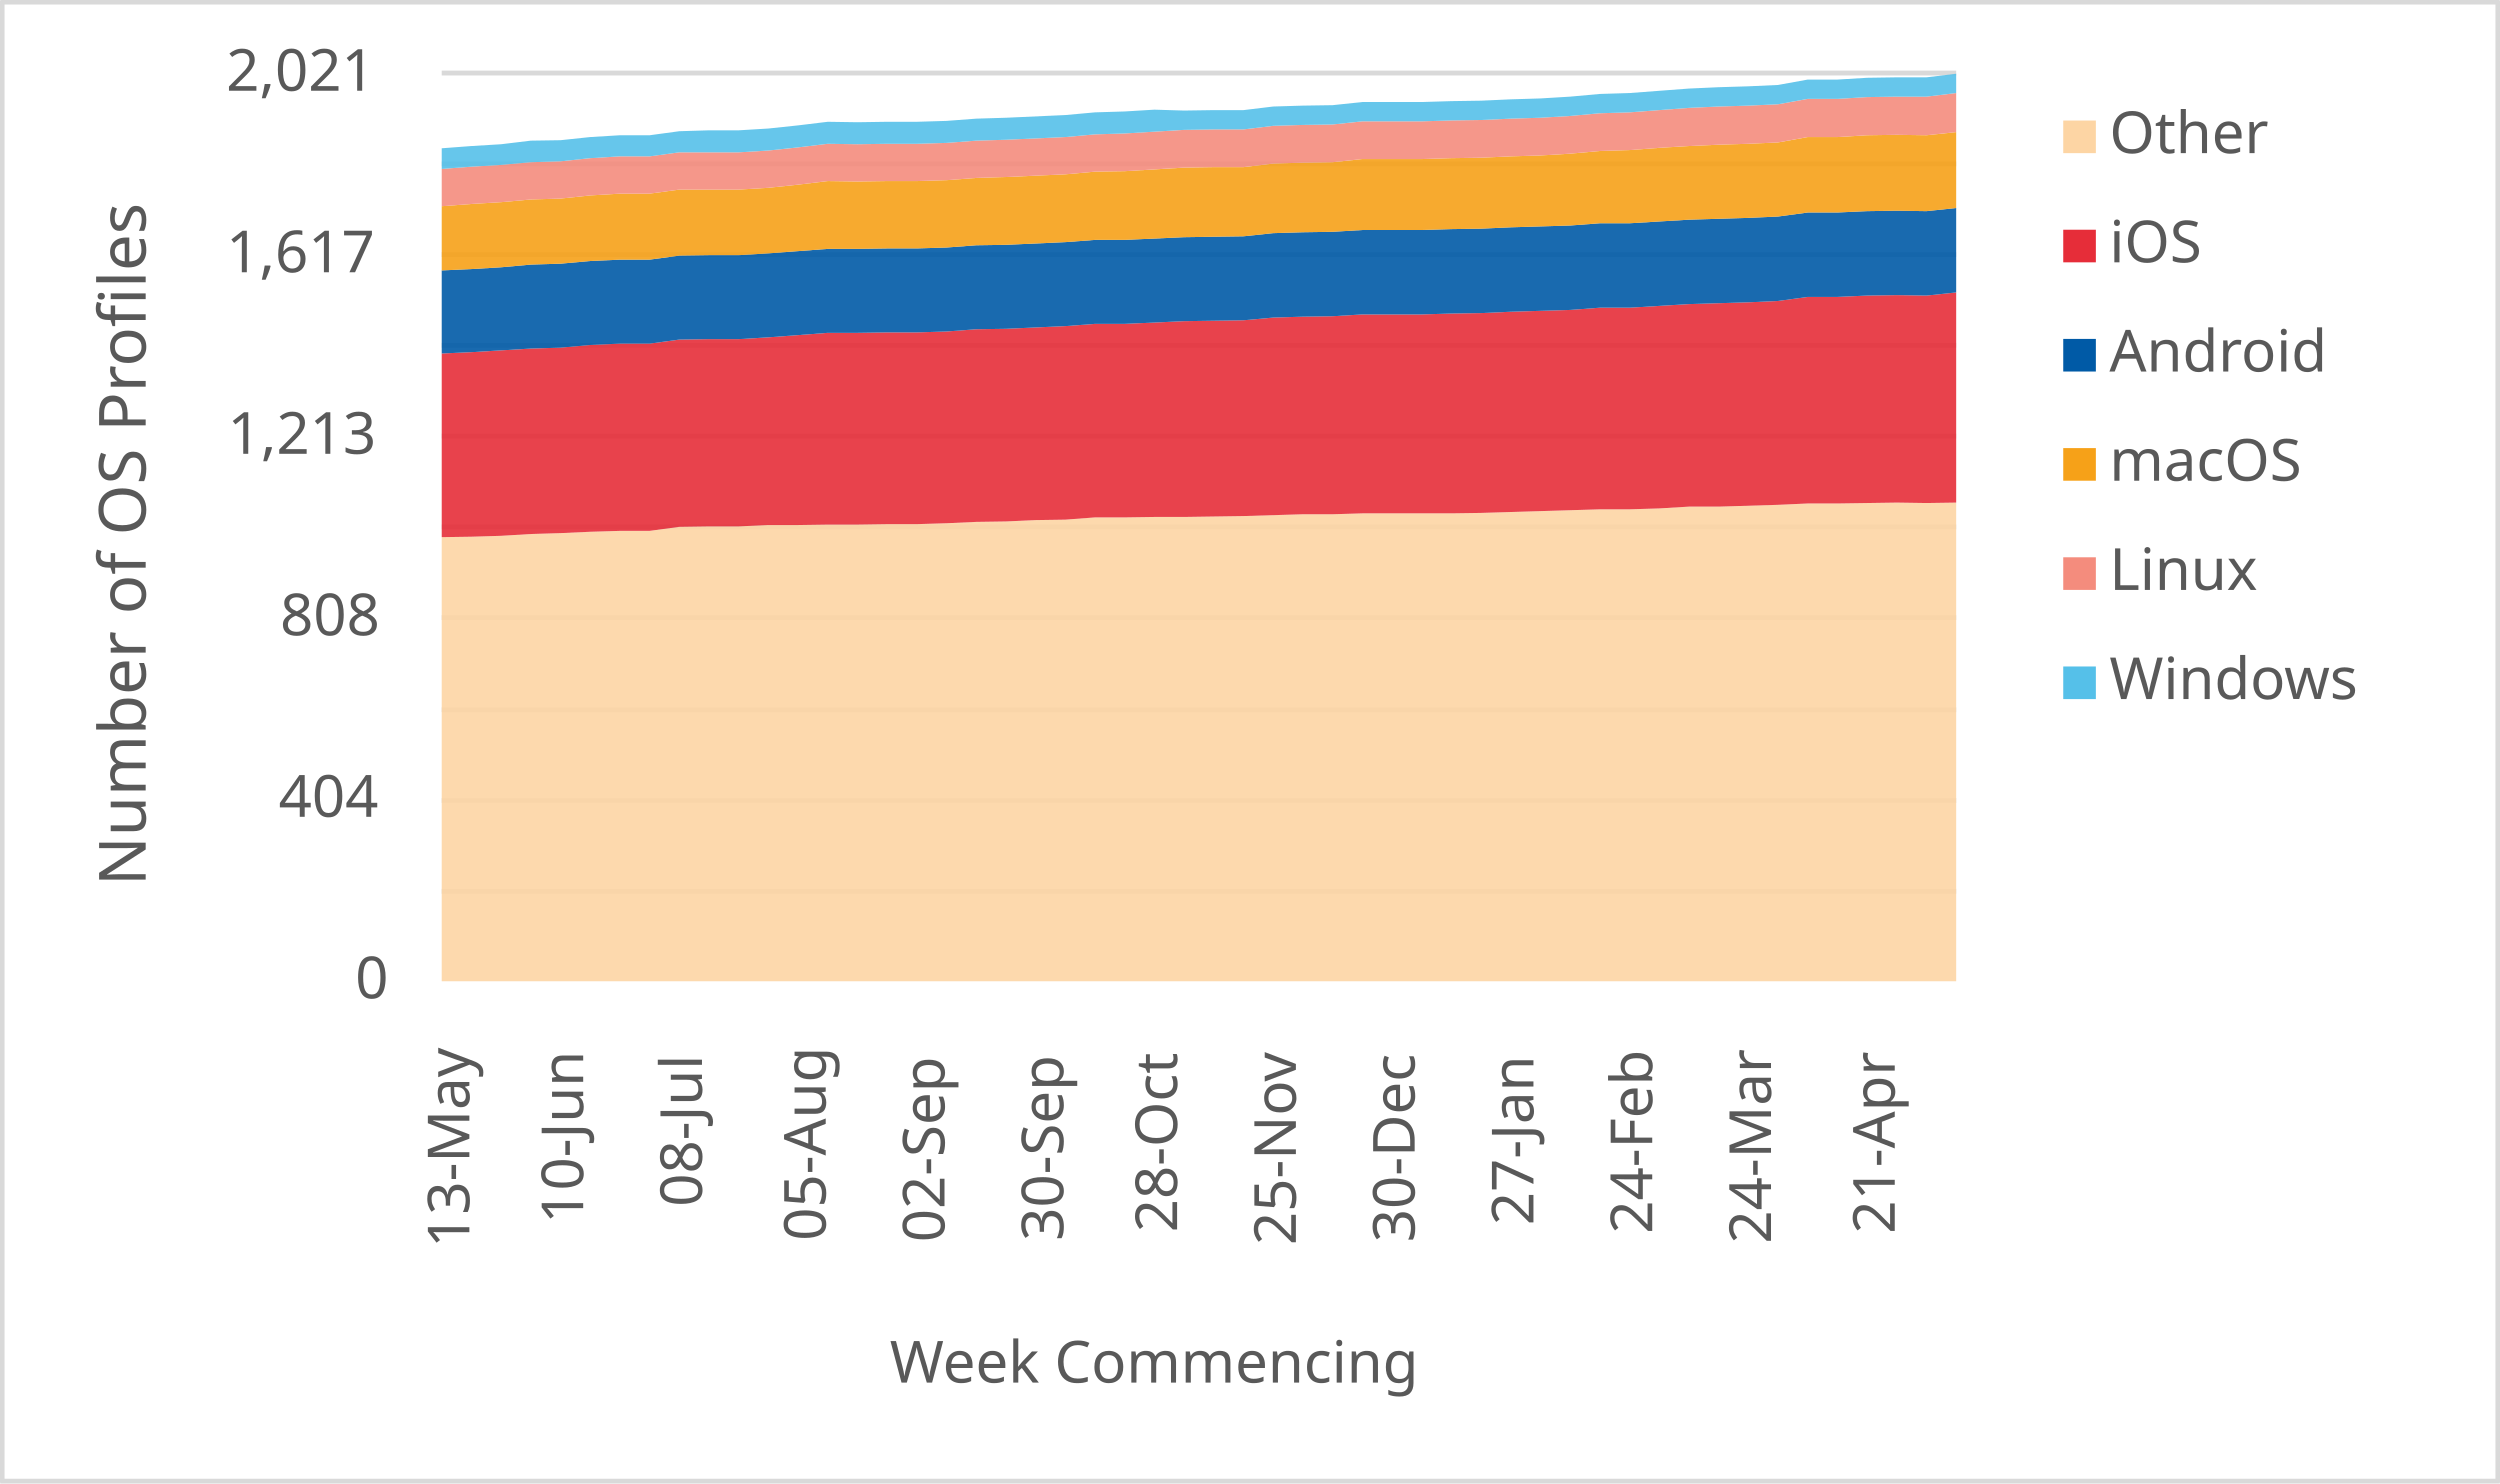
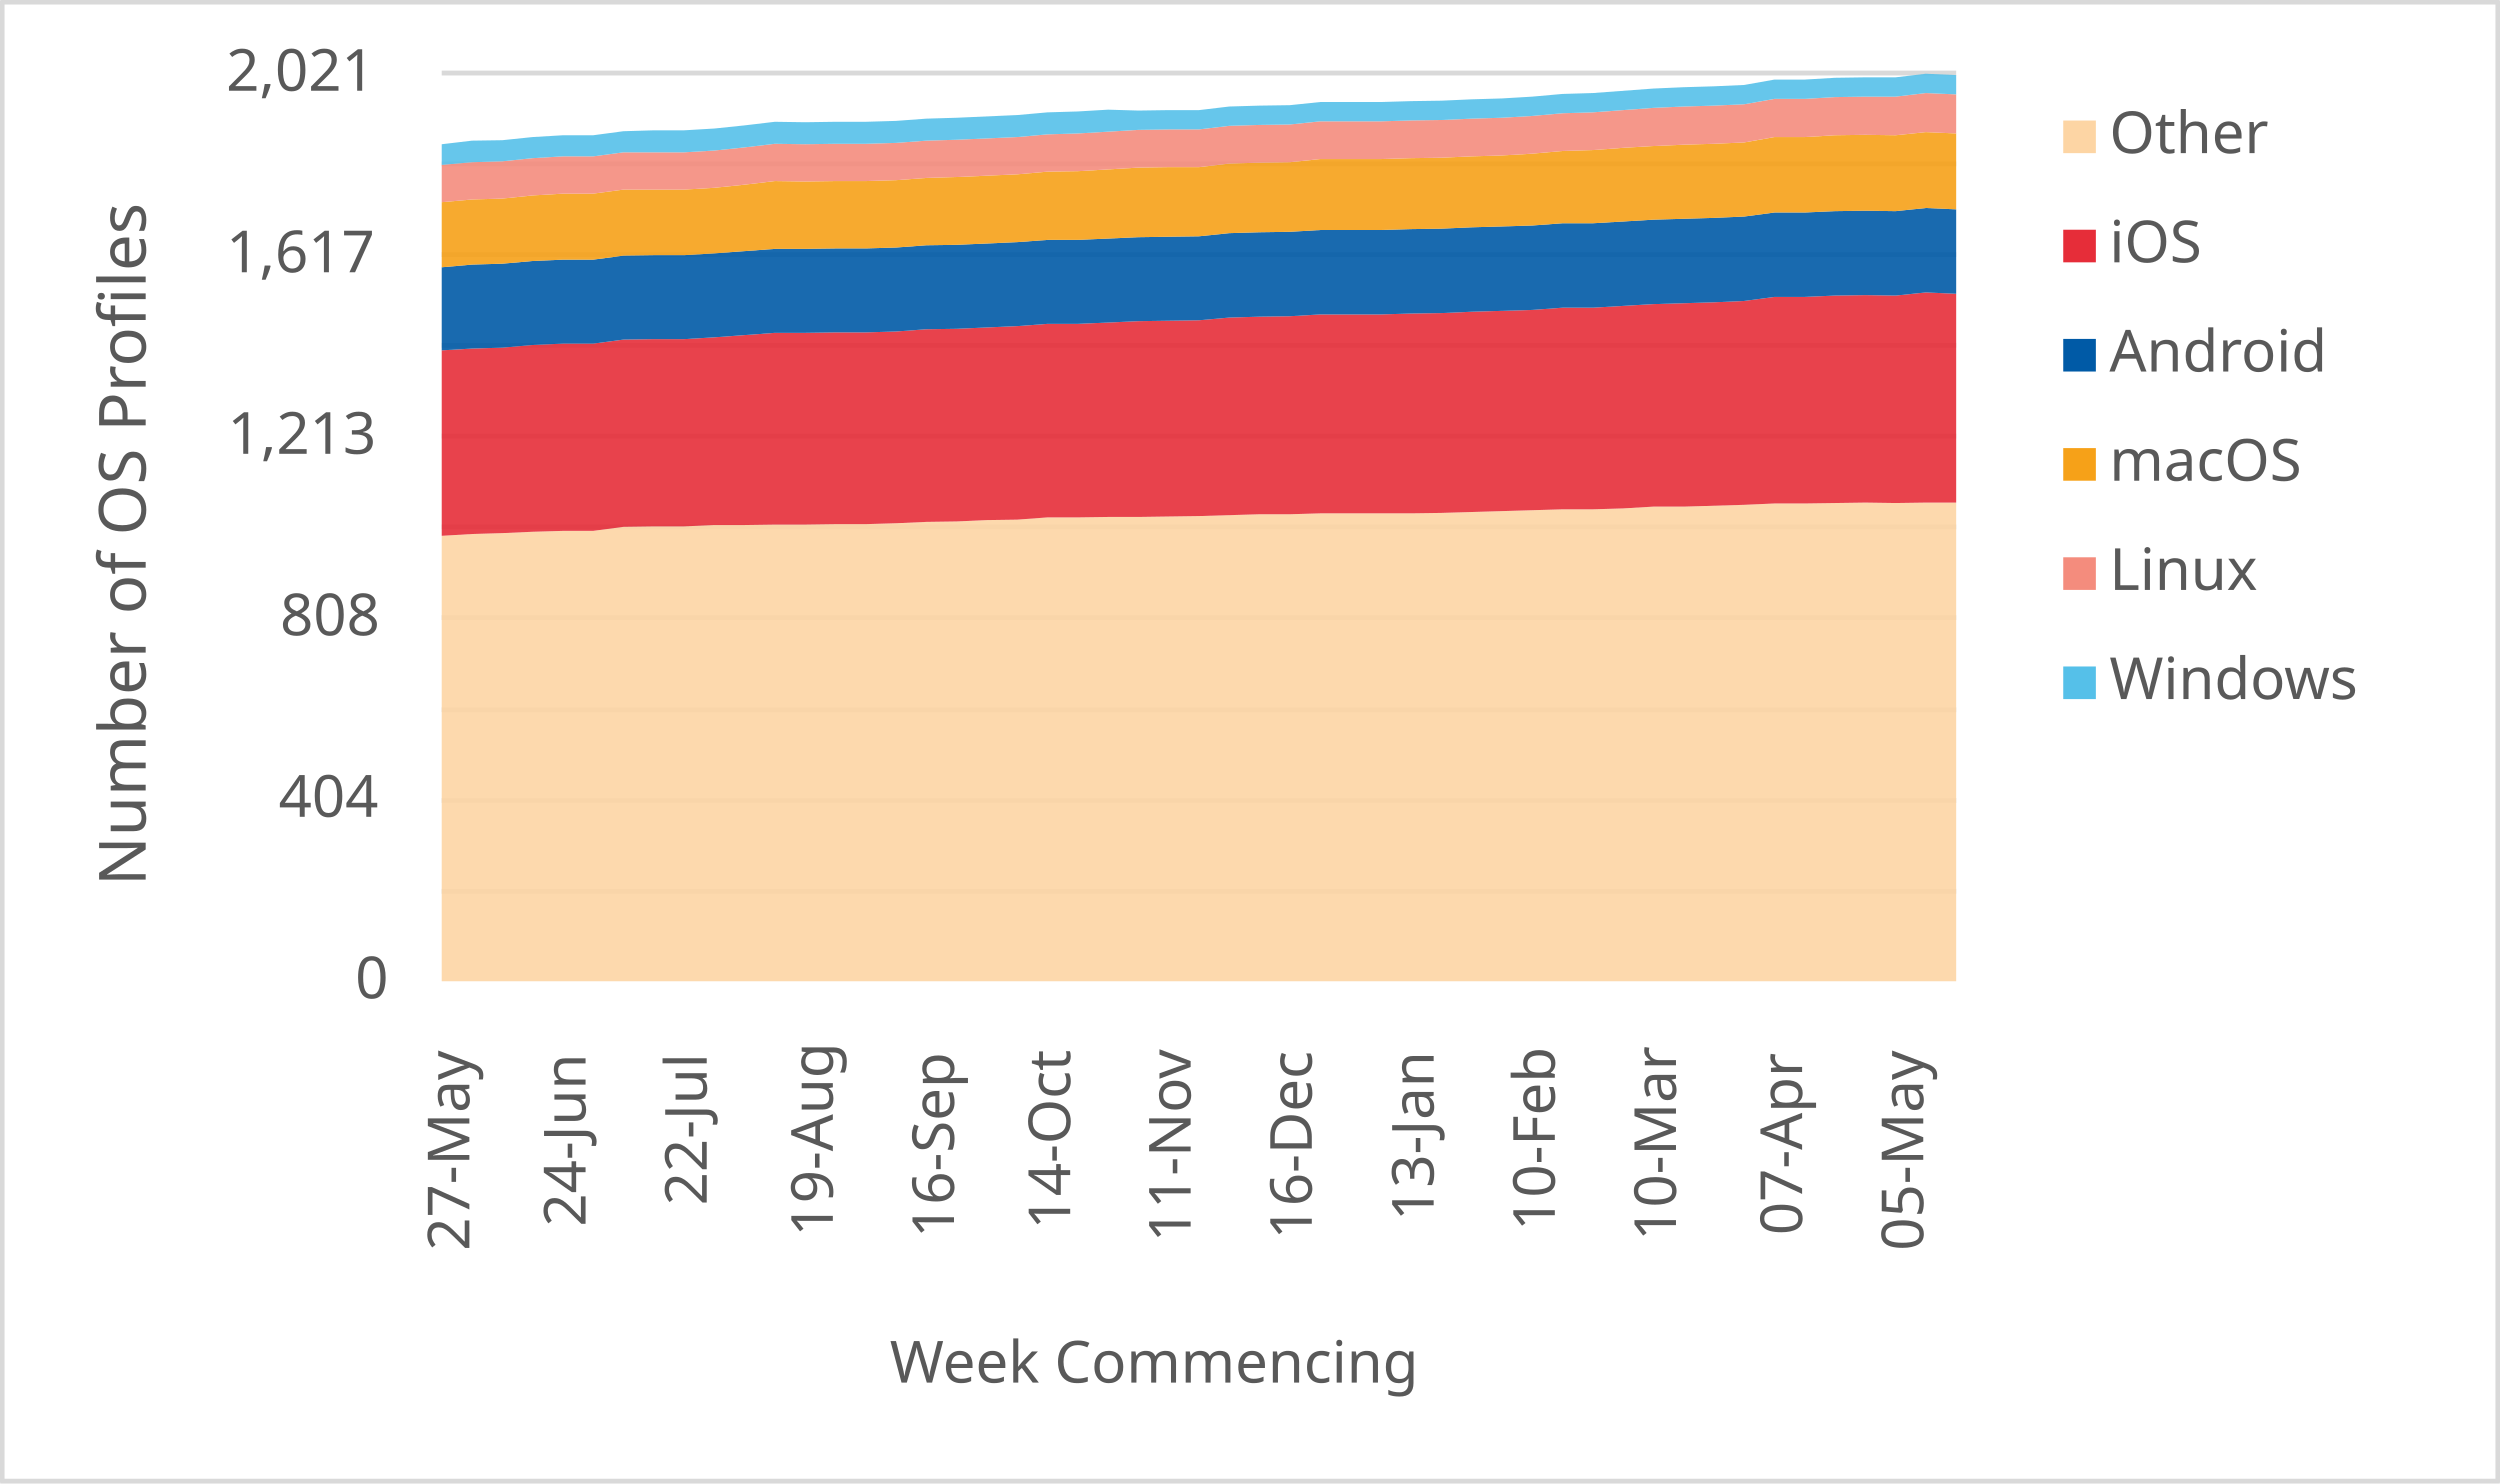
<svg xmlns="http://www.w3.org/2000/svg" width="1763" height="1046" xml:space="preserve" overflow="hidden">
  <defs>
    <clipPath id="clip0">
      <rect x="2917" y="346" width="1763" height="1046" />
    </clipPath>
  </defs>
  <g clip-path="url(#clip0)" transform="translate(-2917 -346)">
    <rect x="2918" y="347" width="1760" height="1043" fill="#FFFFFF" />
    <g>
      <path d="    M3228.5 974.532 4296.5 974.532    M3228.5 910.53 4296.5 910.53    M3228.5 846.528 4296.5 846.528    M3228.5 781.526 4296.5 781.526    M3228.5 717.524 4296.5 717.524    M3228.5 653.522 4296.5 653.522    M3228.5 589.52 4296.5 589.52    M3228.5 525.517 4296.5 525.517    M3228.5 461.515 4296.5 461.515    M3228.5 397.5 4296.5 397.5" stroke="#D9D9D9" stroke-width="3.438" stroke-linejoin="round" stroke-miterlimit="10" fill="none" />
    </g>
    <g>
      <path d="M 1038.5 4296.5 1038.5" stroke="#D9D9D9" stroke-width="3.438" stroke-linejoin="round" stroke-miterlimit="10" fill="none" fill-rule="evenodd" />
    </g>
    <g>
-       <text fill="#595959" font-family="Verdana,sans-serif" font-weight="400" font-size="41" transform="matrix(6.12323e-17 -1 1 6.12323e-17 3248 1226)">13-May</text>
+       <text fill="#595959" font-family="Verdana,sans-serif" font-weight="400" font-size="41" transform="matrix(6.12323e-17 -1 1 6.12323e-17 3248 1228)">27-May</text>
    </g>
    <g>
-       <text fill="#595959" font-family="Verdana,sans-serif" font-weight="400" font-size="41" transform="matrix(6.12323e-17 -1 1 6.12323e-17 3328.265 1209)">10-Jun</text>
+       <text fill="#595959" font-family="Verdana,sans-serif" font-weight="400" font-size="41" transform="matrix(6.12323e-17 -1 1 6.12323e-17 3329.94 1211)">24-Jun</text>
    </g>
    <g>
-       <text fill="#595959" font-family="Verdana,sans-serif" font-weight="400" font-size="41" transform="matrix(6.12323e-17 -1 1 6.12323e-17 3412.029 1197)">08-Jul</text>
+       <text fill="#595959" font-family="Verdana,sans-serif" font-weight="400" font-size="41" transform="matrix(6.12323e-17 -1 1 6.12323e-17 3415.38 1196)">22-Jul</text>
    </g>
    <g>
-       <text fill="#595959" font-family="Verdana,sans-serif" font-weight="400" font-size="41" transform="matrix(6.12323e-17 -1 1 6.12323e-17 3499.294 1221)">05-Aug</text>
+       <text fill="#595959" font-family="Verdana,sans-serif" font-weight="400" font-size="41" transform="matrix(6.12323e-17 -1 1 6.12323e-17 3504.32 1218)">19-Aug</text>
    </g>
    <g>
-       <text fill="#595959" font-family="Verdana,sans-serif" font-weight="400" font-size="41" transform="matrix(6.12323e-17 -1 1 6.12323e-17 3583.059 1222)">02-Sep</text>
+       <text fill="#595959" font-family="Verdana,sans-serif" font-weight="400" font-size="41" transform="matrix(6.12323e-17 -1 1 6.12323e-17 3589.76 1219)">16-Sep</text>
    </g>
    <g>
-       <text fill="#595959" font-family="Verdana,sans-serif" font-weight="400" font-size="41" transform="matrix(6.12323e-17 -1 1 6.12323e-17 3666.824 1221)">30-Sep</text>
+       <text fill="#595959" font-family="Verdana,sans-serif" font-weight="400" font-size="41" transform="matrix(6.12323e-17 -1 1 6.12323e-17 3671.7 1213)">14-Oct</text>
    </g>
    <g>
-       <text fill="#595959" font-family="Verdana,sans-serif" font-weight="400" font-size="41" transform="matrix(6.12323e-17 -1 1 6.12323e-17 3747.088 1215)">28-Oct</text>
+       <text fill="#595959" font-family="Verdana,sans-serif" font-weight="400" font-size="41" transform="matrix(6.12323e-17 -1 1 6.12323e-17 3756.64 1222)">11-Nov</text>
    </g>
    <g>
-       <text fill="#595959" font-family="Verdana,sans-serif" font-weight="400" font-size="41" transform="matrix(6.12323e-17 -1 1 6.12323e-17 3830.853 1224)">25-Nov</text>
+       <text fill="#595959" font-family="Verdana,sans-serif" font-weight="400" font-size="41" transform="matrix(6.12323e-17 -1 1 6.12323e-17 3842.08 1220)">16-Dec</text>
    </g>
    <g>
-       <text fill="#595959" font-family="Verdana,sans-serif" font-weight="400" font-size="41" transform="matrix(6.12323e-17 -1 1 6.12323e-17 3914.618 1222)">30-Dec</text>
+       <text fill="#595959" font-family="Verdana,sans-serif" font-weight="400" font-size="41" transform="matrix(6.12323e-17 -1 1 6.12323e-17 3928.02 1207)">13-Jan</text>
    </g>
    <g>
-       <text fill="#595959" font-family="Verdana,sans-serif" font-weight="400" font-size="41" transform="matrix(6.12323e-17 -1 1 6.12323e-17 3998.382 1210)">27-Jan</text>
+       <text fill="#595959" font-family="Verdana,sans-serif" font-weight="400" font-size="41" transform="matrix(6.12323e-17 -1 1 6.12323e-17 4013.46 1214)">10-Feb</text>
    </g>
    <g>
-       <text fill="#595959" font-family="Verdana,sans-serif" font-weight="400" font-size="41" transform="matrix(6.12323e-17 -1 1 6.12323e-17 4082.147 1216)">24-Feb</text>
+       <text fill="#595959" font-family="Verdana,sans-serif" font-weight="400" font-size="41" transform="matrix(6.12323e-17 -1 1 6.12323e-17 4098.9 1221)">10-Mar</text>
    </g>
    <g>
-       <text fill="#595959" font-family="Verdana,sans-serif" font-weight="400" font-size="41" transform="matrix(6.12323e-17 -1 1 6.12323e-17 4165.912 1223)">24-Mar</text>
+       <text fill="#595959" font-family="Verdana,sans-serif" font-weight="400" font-size="41" transform="matrix(6.12323e-17 -1 1 6.12323e-17 4187.84 1217)">07-Apr</text>
    </g>
    <g>
-       <text fill="#595959" font-family="Verdana,sans-serif" font-weight="400" font-size="41" transform="matrix(6.12323e-17 -1 1 6.12323e-17 4253.176 1216)">21-Apr</text>
+       <text fill="#595959" font-family="Verdana,sans-serif" font-weight="400" font-size="41" transform="matrix(6.12323e-17 -1 1 6.12323e-17 4273.28 1228)">05-May</text>
    </g>
    <g>
      <text fill="#595959" font-family="Verdana,sans-serif" font-weight="400" font-size="41" transform="matrix(1 0 0 1 3167.5 1050)">0</text>
    </g>
    <g>
      <text fill="#595959" font-family="Verdana,sans-serif" font-weight="400" font-size="41" transform="matrix(1 0 0 1 3113.5 922)">404</text>
    </g>
    <g>
      <text fill="#595959" font-family="Verdana,sans-serif" font-weight="400" font-size="41" transform="matrix(1 0 0 1 3114.5 794)">808</text>
    </g>
    <g>
      <text fill="#595959" font-family="Verdana,sans-serif" font-weight="400" font-size="41" transform="matrix(1 0 0 1 3077.5 666)">1,213</text>
    </g>
    <g>
      <text fill="#595959" font-family="Verdana,sans-serif" font-weight="400" font-size="41" transform="matrix(1 0 0 1 3076.5 538)">1,617</text>
    </g>
    <g>
      <text fill="#595959" font-family="Verdana,sans-serif" font-weight="400" font-size="41" transform="matrix(1 0 0 1 3076.5 410)">2,021</text>
    </g>
    <g>
      <text fill="#595959" font-family="Verdana,sans-serif" font-weight="400" font-size="41" transform="matrix(1 0 0 1 3544.5 1321)">Week Commencing</text>
    </g>
    <g>
      <text fill="#595959" font-family="Verdana,sans-serif" font-weight="400" font-size="46" transform="matrix(6.12323e-17 -1 1 6.12323e-17 3019.73 970.75)">Number of OS Profiles</text>
    </g>
    <rect x="2918.5" y="347.5" width="1760" height="1043" stroke="#D9D9D9" stroke-width="3.438" stroke-linejoin="round" stroke-miterlimit="10" fill="none" />
    <g>
-       <path d="M3228.5 1038 3249.441 1038 3270.382 1038 3291.324 1038 3312.265 1038 3333.206 1038 3354.147 1038 3375.088 1038 3396.029 1038 3416.971 1038 3437.912 1038 3458.853 1038 3479.794 1038 3500.735 1038 3521.676 1038 3542.618 1038 3563.559 1038 3584.5 1038 3605.441 1038 3626.382 1038 3647.324 1038 3668.265 1038 3689.206 1038 3710.147 1038 3731.088 1038 3752.029 1038 3772.971 1038 3793.912 1038 3814.853 1038 3835.794 1038 3856.735 1038 3877.676 1038 3898.618 1038 3919.559 1038 3940.5 1038 3961.441 1038 3982.382 1038 4003.324 1038 4024.265 1038 4045.206 1038 4066.147 1038 4087.088 1038 4108.029 1038 4128.971 1038 4149.912 1038 4170.853 1038 4191.794 1038 4212.735 1038 4233.676 1038 4254.618 1038 4275.559 1038 4296.5 1038 4296.5 700.425 4275.559 700.741 4254.618 700.425 4233.676 700.741 4212.735 701.058 4191.794 701.058 4170.853 702.008 4149.912 702.641 4128.971 703.275 4108.029 703.275 4087.088 704.541 4066.147 705.175 4045.206 705.175 4024.265 705.808 4003.324 706.441 3982.382 707.075 3961.441 707.708 3940.5 708.025 3919.559 708.025 3898.618 708.025 3877.676 708.025 3856.735 708.658 3835.794 708.658 3814.853 709.291 3793.912 709.925 3772.971 710.241 3752.029 710.558 3731.088 710.558 3710.147 710.875 3689.206 710.875 3668.265 712.458 3647.324 712.775 3626.382 713.725 3605.441 714.042 3584.5 714.992 3563.559 715.625 3542.618 715.625 3521.676 715.942 3500.735 715.942 3479.794 716.258 3458.853 716.258 3437.912 717.208 3416.971 717.208 3396.029 717.525 3375.088 720.375 3354.147 720.375 3333.206 721.008 3312.265 721.958 3291.324 722.592 3270.382 723.858 3249.441 724.492 3228.5 724.809 3228.5 1038Z" fill="#fdd5a4" opacity="0.9" />
+       <path d="M3228.5 1038 3249.86 1038 3271.22 1038 3292.58 1038 3313.94 1038 3335.3 1038 3356.66 1038 3378.02 1038 3399.38 1038 3420.74 1038 3442.1 1038 3463.46 1038 3484.82 1038 3506.18 1038 3527.54 1038 3548.9 1038 3570.26 1038 3591.62 1038 3612.98 1038 3634.34 1038 3655.7 1038 3677.06 1038 3698.42 1038 3719.78 1038 3741.14 1038 3762.5 1038 3783.86 1038 3805.22 1038 3826.58 1038 3847.94 1038 3869.3 1038 3890.66 1038 3912.02 1038 3933.38 1038 3954.74 1038 3976.1 1038 3997.46 1038 4018.82 1038 4040.18 1038 4061.54 1038 4082.9 1038 4104.26 1038 4125.62 1038 4146.98 1038 4168.34 1038 4189.7 1038 4211.06 1038 4232.42 1038 4253.78 1038 4275.14 1038 4296.5 1038 4296.5 700.425 4275.14 700.425 4253.78 700.741 4232.42 700.425 4211.06 700.741 4189.7 701.058 4168.34 701.058 4146.98 702.008 4125.62 702.641 4104.26 703.275 4082.9 703.275 4061.54 704.541 4040.18 705.175 4018.82 705.175 3997.46 705.808 3976.1 706.441 3954.74 707.075 3933.38 707.708 3912.02 708.025 3890.66 708.025 3869.3 708.025 3847.94 708.025 3826.58 708.658 3805.22 708.658 3783.86 709.291 3762.5 709.925 3741.14 710.241 3719.78 710.558 3698.42 710.558 3677.06 710.875 3655.7 710.875 3634.34 712.458 3612.98 712.775 3591.62 713.725 3570.26 714.042 3548.9 714.992 3527.54 715.625 3506.18 715.625 3484.82 715.942 3463.46 715.942 3442.1 716.258 3420.74 716.258 3399.38 717.208 3378.02 717.208 3356.66 717.525 3335.3 720.375 3313.94 720.375 3292.58 721.008 3271.22 721.958 3249.86 722.592 3228.5 723.858 3228.5 1038Z" fill="#fdd5a4" opacity="0.9" />
    </g>
    <g>
-       <path d="M3228.5 724.809 3249.441 724.492 3270.382 723.858 3291.324 722.592 3312.265 721.958 3333.206 721.008 3354.147 720.375 3375.088 720.375 3396.029 717.525 3416.971 717.208 3437.912 717.208 3458.853 716.258 3479.794 716.258 3500.735 715.942 3521.676 715.942 3542.618 715.625 3563.559 715.625 3584.5 714.992 3605.441 714.042 3626.382 713.725 3647.324 712.775 3668.265 712.458 3689.206 710.875 3710.147 710.875 3731.088 710.558 3752.029 710.558 3772.971 710.241 3793.912 709.925 3814.853 709.291 3835.794 708.658 3856.735 708.658 3877.676 708.025 3898.618 708.025 3919.559 708.025 3940.5 708.025 3961.441 707.708 3982.382 707.075 4003.324 706.441 4024.265 705.808 4045.206 705.175 4066.147 705.175 4087.088 704.541 4108.029 703.275 4128.971 703.275 4149.912 702.641 4170.853 702.008 4191.794 701.058 4212.735 701.058 4233.676 700.741 4254.618 700.425 4275.559 700.741 4296.5 700.425 4296.5 552.221 4275.559 554.437 4254.618 554.121 4233.676 554.437 4212.735 555.387 4191.794 555.387 4170.853 558.238 4149.912 559.188 4128.971 559.821 4108.029 560.454 4087.088 561.721 4066.147 562.988 4045.206 562.988 4024.265 564.571 4003.324 565.204 3982.382 565.838 3961.441 566.788 3940.5 567.104 3919.559 567.738 3898.618 567.738 3877.676 567.738 3856.735 569.004 3835.794 569.321 3814.853 569.954 3793.912 571.855 3772.971 572.171 3752.029 572.488 3731.088 573.438 3710.147 574.388 3689.206 574.388 3668.265 575.971 3647.324 576.921 3626.382 577.871 3605.441 578.188 3584.5 579.771 3563.559 580.405 3542.618 580.405 3521.676 580.721 3500.735 580.721 3479.794 582.305 3458.853 583.888 3437.912 585.155 3416.971 585.155 3396.029 585.472 3375.088 588.322 3354.147 588.322 3333.206 589.272 3312.265 591.172 3291.324 591.805 3270.382 593.072 3249.441 594.338 3228.5 595.288 3228.5 724.809Z" fill="#e62d39" opacity="0.9" />
+       <path d="M3228.5 723.858 3249.86 722.592 3271.22 721.958 3292.58 721.008 3313.94 720.375 3335.3 720.375 3356.66 717.525 3378.02 717.208 3399.38 717.208 3420.74 716.258 3442.1 716.258 3463.46 715.942 3484.82 715.942 3506.18 715.625 3527.54 715.625 3548.9 714.992 3570.26 714.042 3591.62 713.725 3612.98 712.775 3634.34 712.458 3655.7 710.875 3677.06 710.875 3698.42 710.558 3719.78 710.558 3741.14 710.241 3762.5 709.925 3783.86 709.291 3805.22 708.658 3826.58 708.658 3847.94 708.025 3869.3 708.025 3890.66 708.025 3912.02 708.025 3933.38 707.708 3954.74 707.075 3976.1 706.441 3997.46 705.808 4018.82 705.175 4040.18 705.175 4061.54 704.541 4082.9 703.275 4104.26 703.275 4125.62 702.641 4146.98 702.008 4168.34 701.058 4189.7 701.058 4211.06 700.741 4232.42 700.425 4253.78 700.741 4275.14 700.425 4296.5 700.425 4296.5 553.171 4275.14 552.221 4253.78 554.437 4232.42 554.121 4211.06 554.437 4189.7 555.387 4168.34 555.387 4146.98 558.238 4125.62 559.188 4104.26 559.821 4082.9 560.454 4061.54 561.721 4040.18 562.988 4018.82 562.988 3997.46 564.571 3976.1 565.204 3954.74 565.838 3933.38 566.788 3912.02 567.104 3890.66 567.738 3869.3 567.738 3847.94 567.738 3826.58 569.004 3805.22 569.321 3783.86 569.954 3762.5 571.855 3741.14 572.171 3719.78 572.488 3698.42 573.438 3677.06 574.388 3655.7 574.388 3634.34 575.971 3612.98 576.921 3591.62 577.871 3570.26 578.188 3548.9 579.771 3527.54 580.405 3506.18 580.405 3484.82 580.721 3463.46 580.721 3442.1 582.305 3420.74 583.888 3399.38 585.155 3378.02 585.155 3356.66 585.472 3335.3 588.322 3313.94 588.322 3292.58 589.272 3271.22 591.172 3249.86 591.805 3228.5 593.072 3228.5 723.858Z" fill="#e62d39" opacity="0.9" />
    </g>
    <g>
-       <path d="M3228.5 595.288 3249.441 594.338 3270.382 593.072 3291.324 591.805 3312.265 591.172 3333.206 589.272 3354.147 588.322 3375.088 588.322 3396.029 585.472 3416.971 585.155 3437.912 585.155 3458.853 583.888 3479.794 582.305 3500.735 580.721 3521.676 580.721 3542.618 580.405 3563.559 580.405 3584.5 579.771 3605.441 578.188 3626.382 577.871 3647.324 576.921 3668.265 575.971 3689.206 574.388 3710.147 574.388 3731.088 573.438 3752.029 572.488 3772.971 572.171 3793.912 571.855 3814.853 569.954 3835.794 569.321 3856.735 569.004 3877.676 567.738 3898.618 567.738 3919.559 567.738 3940.5 567.104 3961.441 566.788 3982.382 565.838 4003.324 565.204 4024.265 564.571 4045.206 562.988 4066.147 562.988 4087.088 561.721 4108.029 560.454 4128.971 559.821 4149.912 559.188 4170.853 558.238 4191.794 555.387 4212.735 555.387 4233.676 554.437 4254.618 554.121 4275.559 554.437 4296.5 552.221 4296.5 492.686 4275.559 494.903 4254.618 494.586 4233.676 494.903 4212.735 495.853 4191.794 495.853 4170.853 498.703 4149.912 499.653 4128.971 500.286 4108.029 500.919 4087.088 502.186 4066.147 503.453 4045.206 503.453 4024.265 505.036 4003.324 505.669 3982.382 506.303 3961.441 507.253 3940.5 507.57 3919.559 508.203 3898.618 508.203 3877.676 508.203 3856.735 509.47 3835.794 509.786 3814.853 510.42 3793.912 512.636 3772.971 512.953 3752.029 513.27 3731.088 514.22 3710.147 515.17 3689.206 515.17 3668.265 516.753 3647.324 517.703 3626.382 518.653 3605.441 518.97 3584.5 520.553 3563.559 521.187 3542.618 521.187 3521.676 521.503 3500.735 521.503 3479.794 523.087 3458.853 524.67 3437.912 525.937 3416.971 525.937 3396.029 526.253 3375.088 529.103 3354.147 529.103 3333.206 530.053 3312.265 531.953 3291.324 532.587 3270.382 534.487 3249.441 535.754 3228.5 536.704 3228.5 595.288Z" fill="#005aa6" opacity="0.9" />
+       <path d="M3228.5 593.072 3249.86 591.805 3271.22 591.172 3292.58 589.272 3313.94 588.322 3335.3 588.322 3356.66 585.472 3378.02 585.155 3399.38 585.155 3420.74 583.888 3442.1 582.305 3463.46 580.721 3484.82 580.721 3506.18 580.405 3527.54 580.405 3548.9 579.771 3570.26 578.188 3591.62 577.871 3612.98 576.921 3634.34 575.971 3655.7 574.388 3677.06 574.388 3698.42 573.438 3719.78 572.488 3741.14 572.171 3762.5 571.855 3783.86 569.954 3805.22 569.321 3826.58 569.004 3847.94 567.738 3869.3 567.738 3890.66 567.738 3912.02 567.104 3933.38 566.788 3954.74 565.838 3976.1 565.204 3997.46 564.571 4018.82 562.988 4040.18 562.988 4061.54 561.721 4082.9 560.454 4104.26 559.821 4125.62 559.188 4146.98 558.238 4168.34 555.387 4189.7 555.387 4211.06 554.437 4232.42 554.121 4253.78 554.437 4275.14 552.221 4296.5 553.171 4296.5 493.636 4275.14 492.686 4253.78 494.903 4232.42 494.586 4211.06 494.903 4189.7 495.853 4168.34 495.853 4146.98 498.703 4125.62 499.653 4104.26 500.286 4082.9 500.919 4061.54 502.186 4040.18 503.453 4018.82 503.453 3997.46 505.036 3976.1 505.669 3954.74 506.303 3933.38 507.253 3912.02 507.57 3890.66 508.203 3869.3 508.203 3847.94 508.203 3826.58 509.47 3805.22 509.786 3783.86 510.42 3762.5 512.636 3741.14 512.953 3719.78 513.27 3698.42 514.22 3677.06 515.17 3655.7 515.17 3634.34 516.753 3612.98 517.703 3591.62 518.653 3570.26 518.97 3548.9 520.553 3527.54 521.187 3506.18 521.187 3484.82 521.503 3463.46 521.503 3442.1 523.087 3420.74 524.67 3399.38 525.937 3378.02 525.937 3356.66 526.253 3335.3 529.103 3313.94 529.103 3292.58 530.053 3271.22 531.953 3249.86 532.587 3228.5 534.487 3228.5 593.072Z" fill="#005aa6" opacity="0.9" />
    </g>
    <g>
-       <path d="M3228.5 536.704 3249.441 535.754 3270.382 534.487 3291.324 532.587 3312.265 531.953 3333.206 530.053 3354.147 529.103 3375.088 529.103 3396.029 526.253 3416.971 525.937 3437.912 525.937 3458.853 524.67 3479.794 523.087 3500.735 521.503 3521.676 521.503 3542.618 521.187 3563.559 521.187 3584.5 520.553 3605.441 518.97 3626.382 518.653 3647.324 517.703 3668.265 516.753 3689.206 515.17 3710.147 515.17 3731.088 514.22 3752.029 513.27 3772.971 512.953 3793.912 512.636 3814.853 510.42 3835.794 509.786 3856.735 509.47 3877.676 508.203 3898.618 508.203 3919.559 508.203 3940.5 507.57 3961.441 507.253 3982.382 506.303 4003.324 505.669 4024.265 505.036 4045.206 503.453 4066.147 503.453 4087.088 502.186 4108.029 500.919 4128.971 500.286 4149.912 499.653 4170.853 498.703 4191.794 495.853 4212.735 495.853 4233.676 494.903 4254.618 494.586 4275.559 494.903 4296.5 492.686 4296.5 439.168 4275.559 441.384 4254.618 441.068 4233.676 441.384 4212.735 442.651 4191.794 442.651 4170.853 446.451 4149.912 447.401 4128.971 448.035 4108.029 448.985 4087.088 450.251 4066.147 451.835 4045.206 452.468 4024.265 454.368 4003.324 455.635 3982.382 456.268 3961.441 457.218 3940.5 457.535 3919.559 458.168 3898.618 458.168 3877.676 458.168 3856.735 460.385 3835.794 460.702 3814.853 461.335 3793.912 463.868 3772.971 463.868 3752.029 464.185 3731.088 465.452 3710.147 466.718 3689.206 467.035 3668.265 468.935 3647.324 469.885 3626.382 470.835 3605.441 471.469 3584.5 473.052 3563.559 473.685 3542.618 473.685 3521.676 474.002 3500.735 473.685 3479.794 476.219 3458.853 478.435 3437.912 479.702 3416.971 479.702 3396.029 479.702 3375.088 482.552 3354.147 482.552 3333.206 483.819 3312.265 486.036 3291.324 486.669 3270.382 488.569 3249.441 489.836 3228.5 491.419 3228.5 536.704Z" fill="#f6a118" opacity="0.9" />
+       <path d="M3228.5 534.487 3249.86 532.587 3271.22 531.953 3292.58 530.053 3313.94 529.103 3335.3 529.103 3356.66 526.253 3378.02 525.937 3399.38 525.937 3420.74 524.67 3442.1 523.087 3463.46 521.503 3484.82 521.503 3506.18 521.187 3527.54 521.187 3548.9 520.553 3570.26 518.97 3591.62 518.653 3612.98 517.703 3634.34 516.753 3655.7 515.17 3677.06 515.17 3698.42 514.22 3719.78 513.27 3741.14 512.953 3762.5 512.636 3783.86 510.42 3805.22 509.786 3826.58 509.47 3847.94 508.203 3869.3 508.203 3890.66 508.203 3912.02 507.57 3933.38 507.253 3954.74 506.303 3976.1 505.669 3997.46 505.036 4018.82 503.453 4040.18 503.453 4061.54 502.186 4082.9 500.919 4104.26 500.286 4125.62 499.653 4146.98 498.703 4168.34 495.853 4189.7 495.853 4211.06 494.903 4232.42 494.586 4253.78 494.903 4275.14 492.686 4296.5 493.636 4296.5 440.118 4275.14 439.168 4253.78 441.384 4232.42 441.068 4211.06 441.384 4189.7 442.651 4168.34 442.651 4146.98 446.451 4125.62 447.401 4104.26 448.035 4082.9 448.985 4061.54 450.251 4040.18 451.835 4018.82 452.468 3997.46 454.368 3976.1 455.635 3954.74 456.268 3933.38 457.218 3912.02 457.535 3890.66 458.168 3869.3 458.168 3847.94 458.168 3826.58 460.385 3805.22 460.702 3783.86 461.335 3762.5 463.868 3741.14 463.868 3719.78 464.185 3698.42 465.452 3677.06 466.718 3655.7 467.035 3634.34 468.935 3612.98 469.885 3591.62 470.835 3570.26 471.469 3548.9 473.052 3527.54 473.685 3506.18 473.685 3484.82 474.002 3463.46 473.685 3442.1 476.219 3420.74 478.435 3399.38 479.702 3378.02 479.702 3356.66 479.702 3335.3 482.552 3313.94 482.552 3292.58 483.819 3271.22 486.036 3249.86 486.669 3228.5 488.569 3228.5 534.487Z" fill="#f6a118" opacity="0.9" />
    </g>
    <g>
-       <path d="M3228.5 491.419 3249.441 489.836 3270.382 488.569 3291.324 486.669 3312.265 486.036 3333.206 483.819 3354.147 482.552 3375.088 482.552 3396.029 479.702 3416.971 479.702 3437.912 479.702 3458.853 478.435 3479.794 476.219 3500.735 473.685 3521.676 474.002 3542.618 473.685 3563.559 473.685 3584.5 473.052 3605.441 471.469 3626.382 470.835 3647.324 469.885 3668.265 468.935 3689.206 467.035 3710.147 466.718 3731.088 465.452 3752.029 464.185 3772.971 463.868 3793.912 463.868 3814.853 461.335 3835.794 460.702 3856.735 460.385 3877.676 458.168 3898.618 458.168 3919.559 458.168 3940.5 457.535 3961.441 457.218 3982.382 456.268 4003.324 455.635 4024.265 454.368 4045.206 452.468 4066.147 451.835 4087.088 450.251 4108.029 448.985 4128.971 448.035 4149.912 447.401 4170.853 446.451 4191.794 442.651 4212.735 442.651 4233.676 441.384 4254.618 441.068 4275.559 441.384 4296.5 439.168 4296.5 411.617 4275.559 414.15 4254.618 414.15 4233.676 414.467 4212.735 415.734 4191.794 415.734 4170.853 419.534 4149.912 420.484 4128.971 421.117 4108.029 422.067 4087.088 423.651 4066.147 425.234 4045.206 425.867 4024.265 427.767 4003.324 429.034 3982.382 429.667 3961.441 430.618 3940.5 430.934 3919.559 431.568 3898.618 431.568 3877.676 431.568 3856.735 433.784 3835.794 434.101 3814.853 434.734 3793.912 437.268 3772.971 437.268 3752.029 437.584 3731.088 438.851 3710.147 440.118 3689.206 440.751 3668.265 442.651 3647.324 443.601 3626.382 444.551 3605.441 445.185 3584.5 446.768 3563.559 447.401 3542.618 447.401 3521.676 447.718 3500.735 447.401 3479.794 449.935 3458.853 452.151 3437.912 453.418 3416.971 453.418 3396.029 453.418 3375.088 456.268 3354.147 456.268 3333.206 457.535 3312.265 459.752 3291.324 460.385 3270.382 462.285 3249.441 463.552 3228.5 465.135 3228.5 491.419Z" fill="#f48c7d" opacity="0.9" />
+       <path d="M3228.5 488.569 3249.86 486.669 3271.22 486.036 3292.58 483.819 3313.94 482.552 3335.3 482.552 3356.66 479.702 3378.02 479.702 3399.38 479.702 3420.74 478.435 3442.1 476.219 3463.46 473.685 3484.82 474.002 3506.18 473.685 3527.54 473.685 3548.9 473.052 3570.26 471.469 3591.62 470.835 3612.98 469.885 3634.34 468.935 3655.7 467.035 3677.06 466.718 3698.42 465.452 3719.78 464.185 3741.14 463.868 3762.5 463.868 3783.86 461.335 3805.22 460.702 3826.58 460.385 3847.94 458.168 3869.3 458.168 3890.66 458.168 3912.02 457.535 3933.38 457.218 3954.74 456.268 3976.1 455.635 3997.46 454.368 4018.82 452.468 4040.18 451.835 4061.54 450.251 4082.9 448.985 4104.26 448.035 4125.62 447.401 4146.98 446.451 4168.34 442.651 4189.7 442.651 4211.06 441.384 4232.42 441.068 4253.78 441.384 4275.14 439.168 4296.5 440.118 4296.5 412.567 4275.14 411.617 4253.78 414.15 4232.42 414.15 4211.06 414.467 4189.7 415.734 4168.34 415.734 4146.98 419.534 4125.62 420.484 4104.26 421.117 4082.9 422.067 4061.54 423.651 4040.18 425.234 4018.82 425.867 3997.46 427.767 3976.1 429.034 3954.74 429.667 3933.38 430.618 3912.02 430.934 3890.66 431.568 3869.3 431.568 3847.94 431.568 3826.58 433.784 3805.22 434.101 3783.86 434.734 3762.5 437.268 3741.14 437.268 3719.78 437.584 3698.42 438.851 3677.06 440.118 3655.7 440.751 3634.34 442.651 3612.98 443.601 3591.62 444.551 3570.26 445.185 3548.9 446.768 3527.54 447.401 3506.18 447.401 3484.82 447.718 3463.46 447.401 3442.1 449.935 3420.74 452.151 3399.38 453.418 3378.02 453.418 3356.66 453.418 3335.3 456.268 3313.94 456.268 3292.58 457.535 3271.22 459.752 3249.86 460.385 3228.5 462.285 3228.5 488.569Z" fill="#f48c7d" opacity="0.9" />
    </g>
    <g>
-       <path d="M3228.5 465.135 3249.441 463.552 3270.382 462.285 3291.324 460.385 3312.265 459.752 3333.206 457.535 3354.147 456.268 3375.088 456.268 3396.029 453.418 3416.971 453.418 3437.912 453.418 3458.853 452.151 3479.794 449.935 3500.735 447.401 3521.676 447.718 3542.618 447.401 3563.559 447.401 3584.5 446.768 3605.441 445.185 3626.382 444.551 3647.324 443.601 3668.265 442.651 3689.206 440.751 3710.147 440.118 3731.088 438.851 3752.029 437.584 3772.971 437.268 3793.912 437.268 3814.853 434.734 3835.794 434.101 3856.735 433.784 3877.676 431.568 3898.618 431.568 3919.559 431.568 3940.5 430.934 3961.441 430.618 3982.382 429.667 4003.324 429.034 4024.265 427.767 4045.206 425.867 4066.147 425.234 4087.088 423.651 4108.029 422.067 4128.971 421.117 4149.912 420.484 4170.853 419.534 4191.794 415.734 4212.735 415.734 4233.676 414.467 4254.618 414.15 4275.559 414.15 4296.5 411.617 4296.5 398 4275.559 400.533 4254.618 400.533 4233.676 400.85 4212.735 402.117 4191.794 402.117 4170.853 405.917 4149.912 406.867 4128.971 407.5 4108.029 408.45 4087.088 410.034 4066.147 411.617 4045.206 412.25 4024.265 414.15 4003.324 415.417 3982.382 416.05 3961.441 417 3940.5 417.317 3919.559 417.951 3898.618 417.951 3877.676 417.951 3856.735 420.167 3835.794 420.484 3814.853 421.117 3793.912 423.651 3772.971 423.651 3752.029 423.967 3731.088 423.334 3710.147 424.601 3689.206 425.234 3668.265 427.134 3647.324 428.084 3626.382 429.034 3605.441 429.667 3584.5 431.251 3563.559 431.884 3542.618 431.884 3521.676 432.201 3500.735 431.884 3479.794 434.418 3458.853 436.634 3437.912 437.901 3416.971 437.901 3396.029 438.534 3375.088 441.384 3354.147 441.384 3333.206 442.651 3312.265 444.868 3291.324 445.185 3270.382 447.718 3249.441 448.985 3228.5 450.568 3228.5 465.135Z" fill="#55c0e9" opacity="0.9" />
+       <path d="M3228.5 462.285 3249.86 460.385 3271.22 459.752 3292.58 457.535 3313.94 456.268 3335.3 456.268 3356.66 453.418 3378.02 453.418 3399.38 453.418 3420.74 452.151 3442.1 449.935 3463.46 447.401 3484.82 447.718 3506.18 447.401 3527.54 447.401 3548.9 446.768 3570.26 445.185 3591.62 444.551 3612.98 443.601 3634.34 442.651 3655.7 440.751 3677.06 440.118 3698.42 438.851 3719.78 437.584 3741.14 437.268 3762.5 437.268 3783.86 434.734 3805.22 434.101 3826.58 433.784 3847.94 431.568 3869.3 431.568 3890.66 431.568 3912.02 430.934 3933.38 430.618 3954.74 429.667 3976.1 429.034 3997.46 427.767 4018.82 425.867 4040.18 425.234 4061.54 423.651 4082.9 422.067 4104.26 421.117 4125.62 420.484 4146.98 419.534 4168.34 415.734 4189.7 415.734 4211.06 414.467 4232.42 414.15 4253.78 414.15 4275.14 411.617 4296.5 412.567 4296.5 398.95 4275.14 398 4253.78 400.533 4232.42 400.533 4211.06 400.85 4189.7 402.117 4168.34 402.117 4146.98 405.917 4125.62 406.867 4104.26 407.5 4082.9 408.45 4061.54 410.034 4040.18 411.617 4018.82 412.25 3997.46 414.15 3976.1 415.417 3954.74 416.05 3933.38 417 3912.02 417.317 3890.66 417.951 3869.3 417.951 3847.94 417.951 3826.58 420.167 3805.22 420.484 3783.86 421.117 3762.5 423.651 3741.14 423.651 3719.78 423.967 3698.42 423.334 3677.06 424.601 3655.7 425.234 3634.34 427.134 3612.98 428.084 3591.62 429.034 3570.26 429.667 3548.9 431.251 3527.54 431.884 3506.18 431.884 3484.82 432.201 3463.46 431.884 3442.1 434.418 3420.74 436.634 3399.38 437.901 3378.02 437.901 3356.66 438.534 3335.3 441.384 3313.94 441.384 3292.58 442.651 3271.22 444.868 3249.86 445.185 3228.5 447.718 3228.5 462.285Z" fill="#55c0e9" opacity="0.9" />
    </g>
    <g>
      <rect x="4372" y="431" width="23" height="23" fill="#fdd5a4" />
    </g>
    <g>
      <text fill="#595959" font-family="Verdana,sans-serif" font-weight="400" font-size="41" transform="matrix(1 0 0 1 4404.56 454)">Other</text>
    </g>
    <g>
      <rect x="4372" y="508" width="23" height="23" fill="#e62d39" />
    </g>
    <g>
      <text fill="#595959" font-family="Verdana,sans-serif" font-weight="400" font-size="41" transform="matrix(1 0 0 1 4404.56 531)">iOS</text>
    </g>
    <g>
      <rect x="4372" y="585" width="23" height="23" fill="#005aa6" />
    </g>
    <g>
      <text fill="#595959" font-family="Verdana,sans-serif" font-weight="400" font-size="41" transform="matrix(1 0 0 1 4404.56 608)">Android</text>
    </g>
    <g>
      <rect x="4372" y="662" width="23" height="23" fill="#f6a118" />
    </g>
    <g>
      <text fill="#595959" font-family="Verdana,sans-serif" font-weight="400" font-size="41" transform="matrix(1 0 0 1 4404.56 685)">macOS</text>
    </g>
    <g>
      <rect x="4372" y="739" width="23" height="23" fill="#f48c7d" />
    </g>
    <g>
      <text fill="#595959" font-family="Verdana,sans-serif" font-weight="400" font-size="41" transform="matrix(1 0 0 1 4404.56 762)">Linux</text>
    </g>
    <g>
      <rect x="4372" y="816" width="23" height="23" fill="#55c0e9" />
    </g>
    <g>
      <text fill="#595959" font-family="Verdana,sans-serif" font-weight="400" font-size="41" transform="matrix(1 0 0 1 4404.56 839)">Windows</text>
    </g>
  </g>
</svg>
